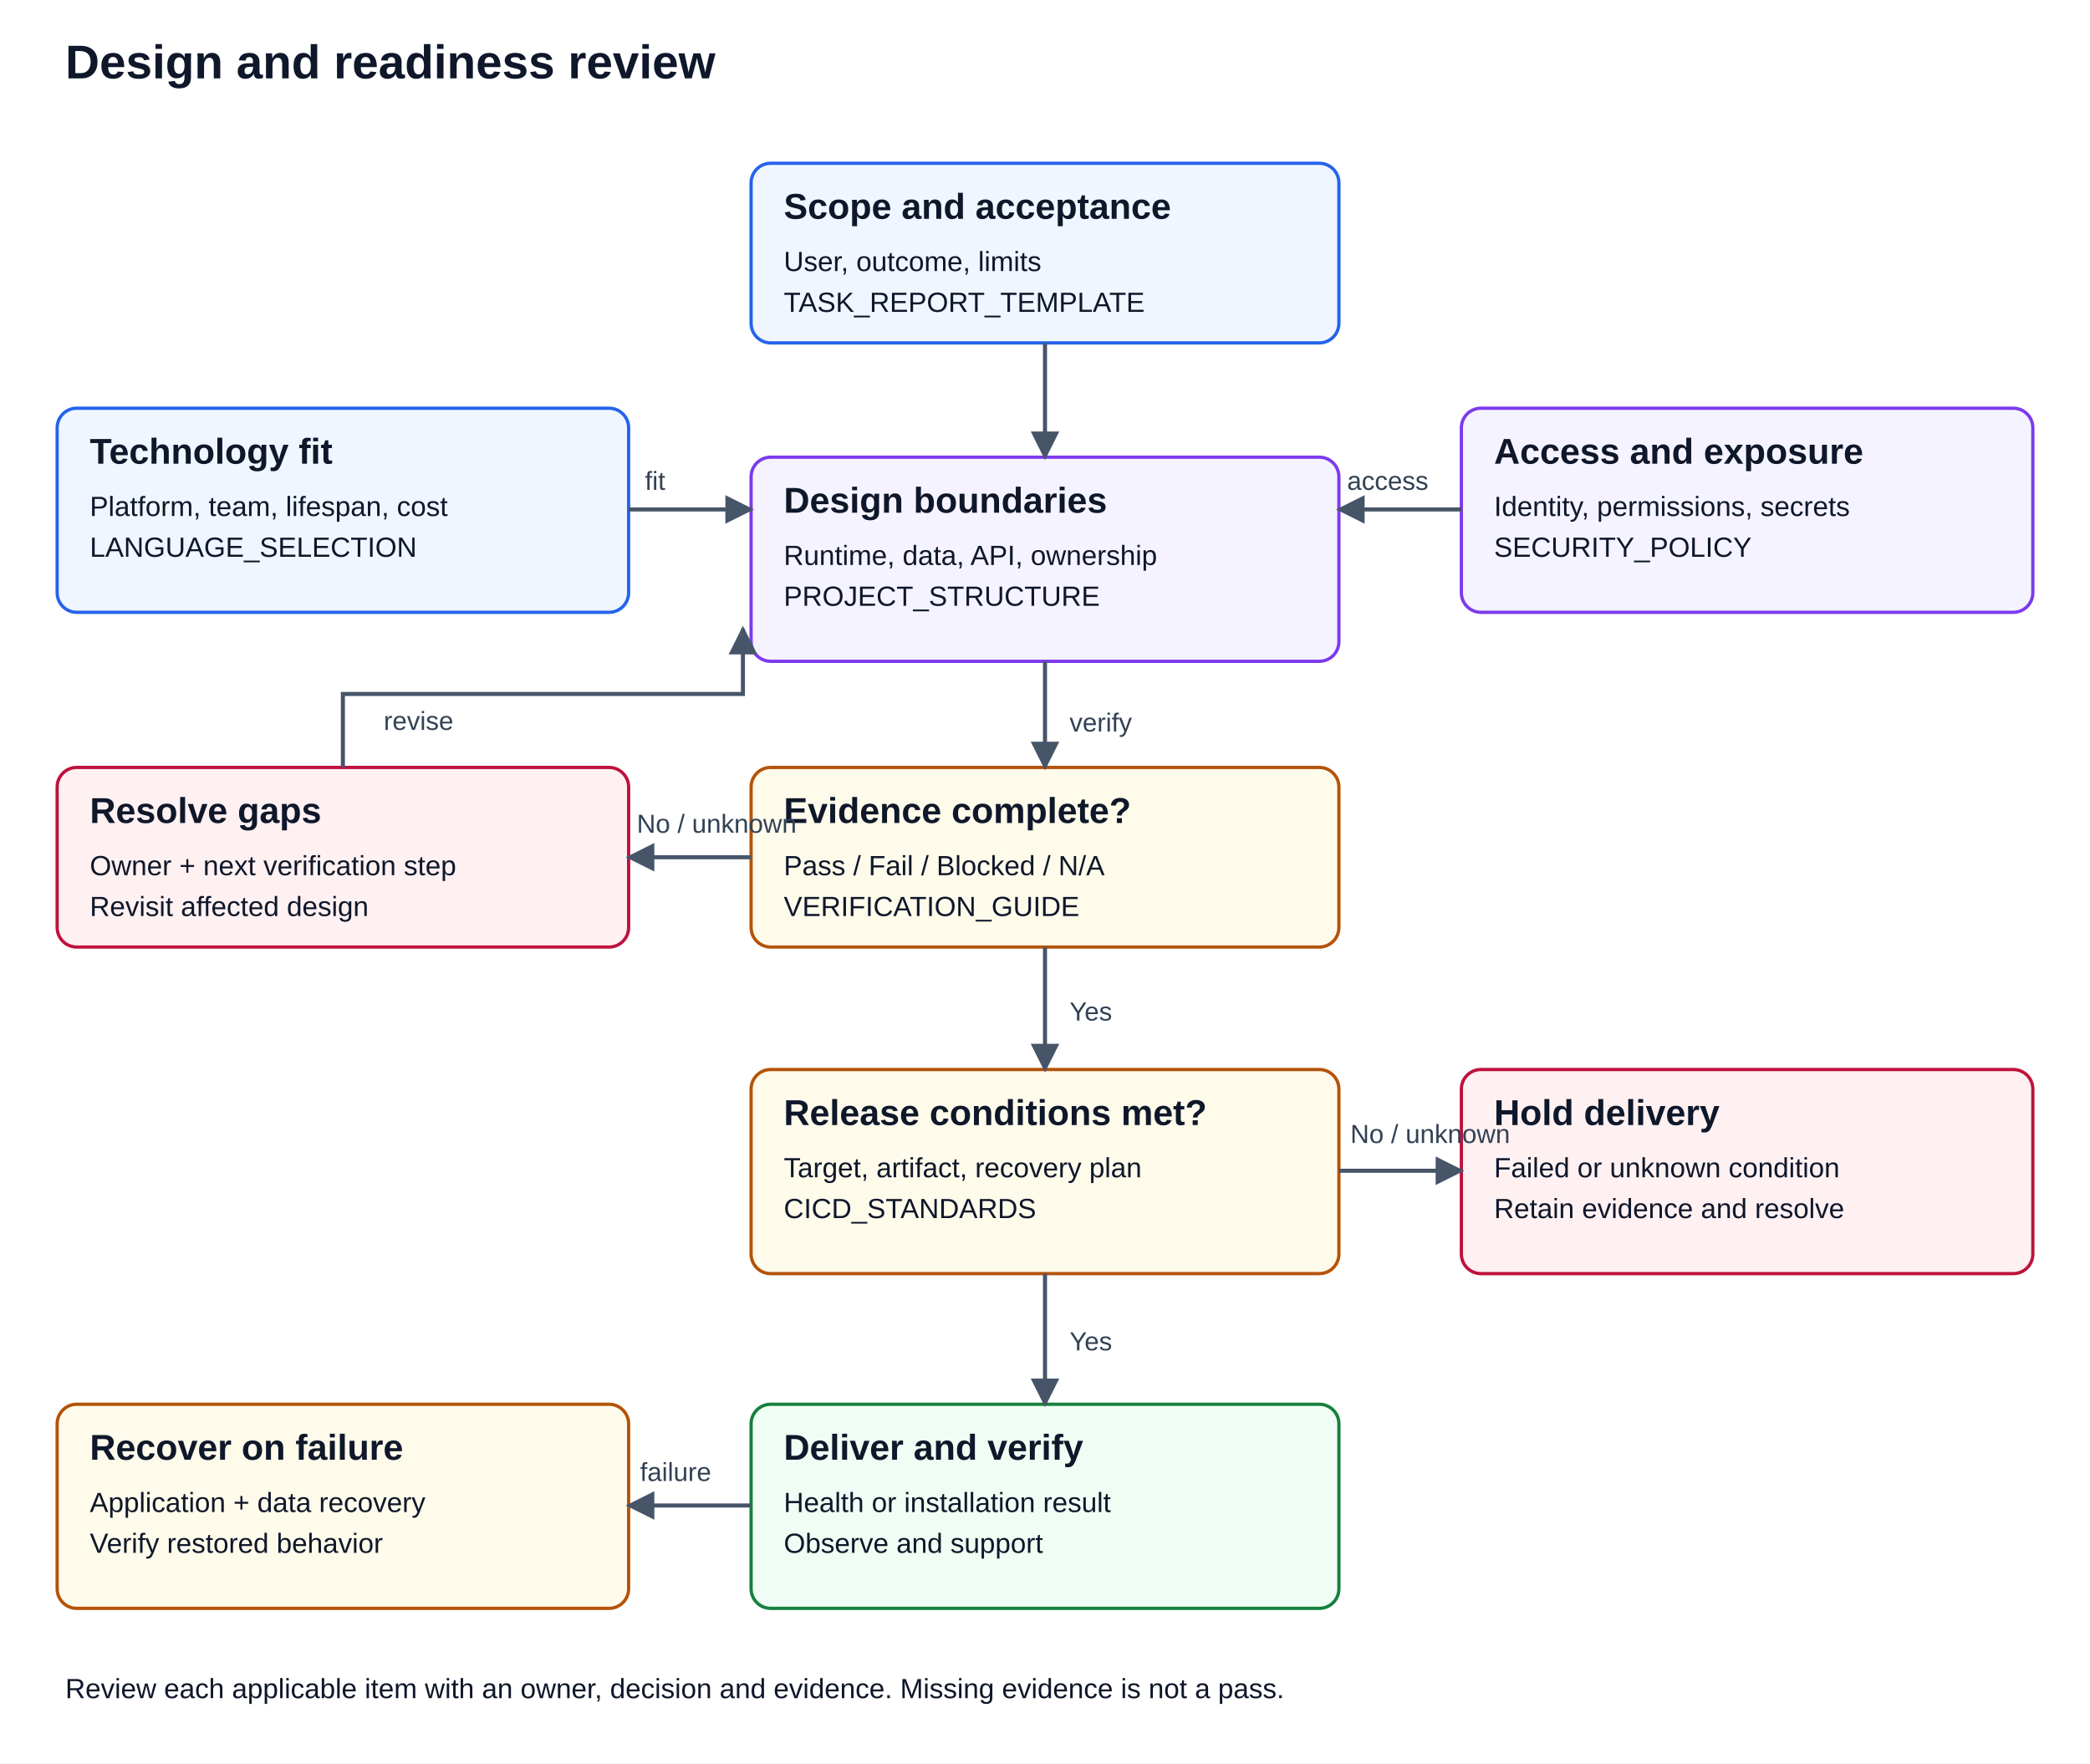
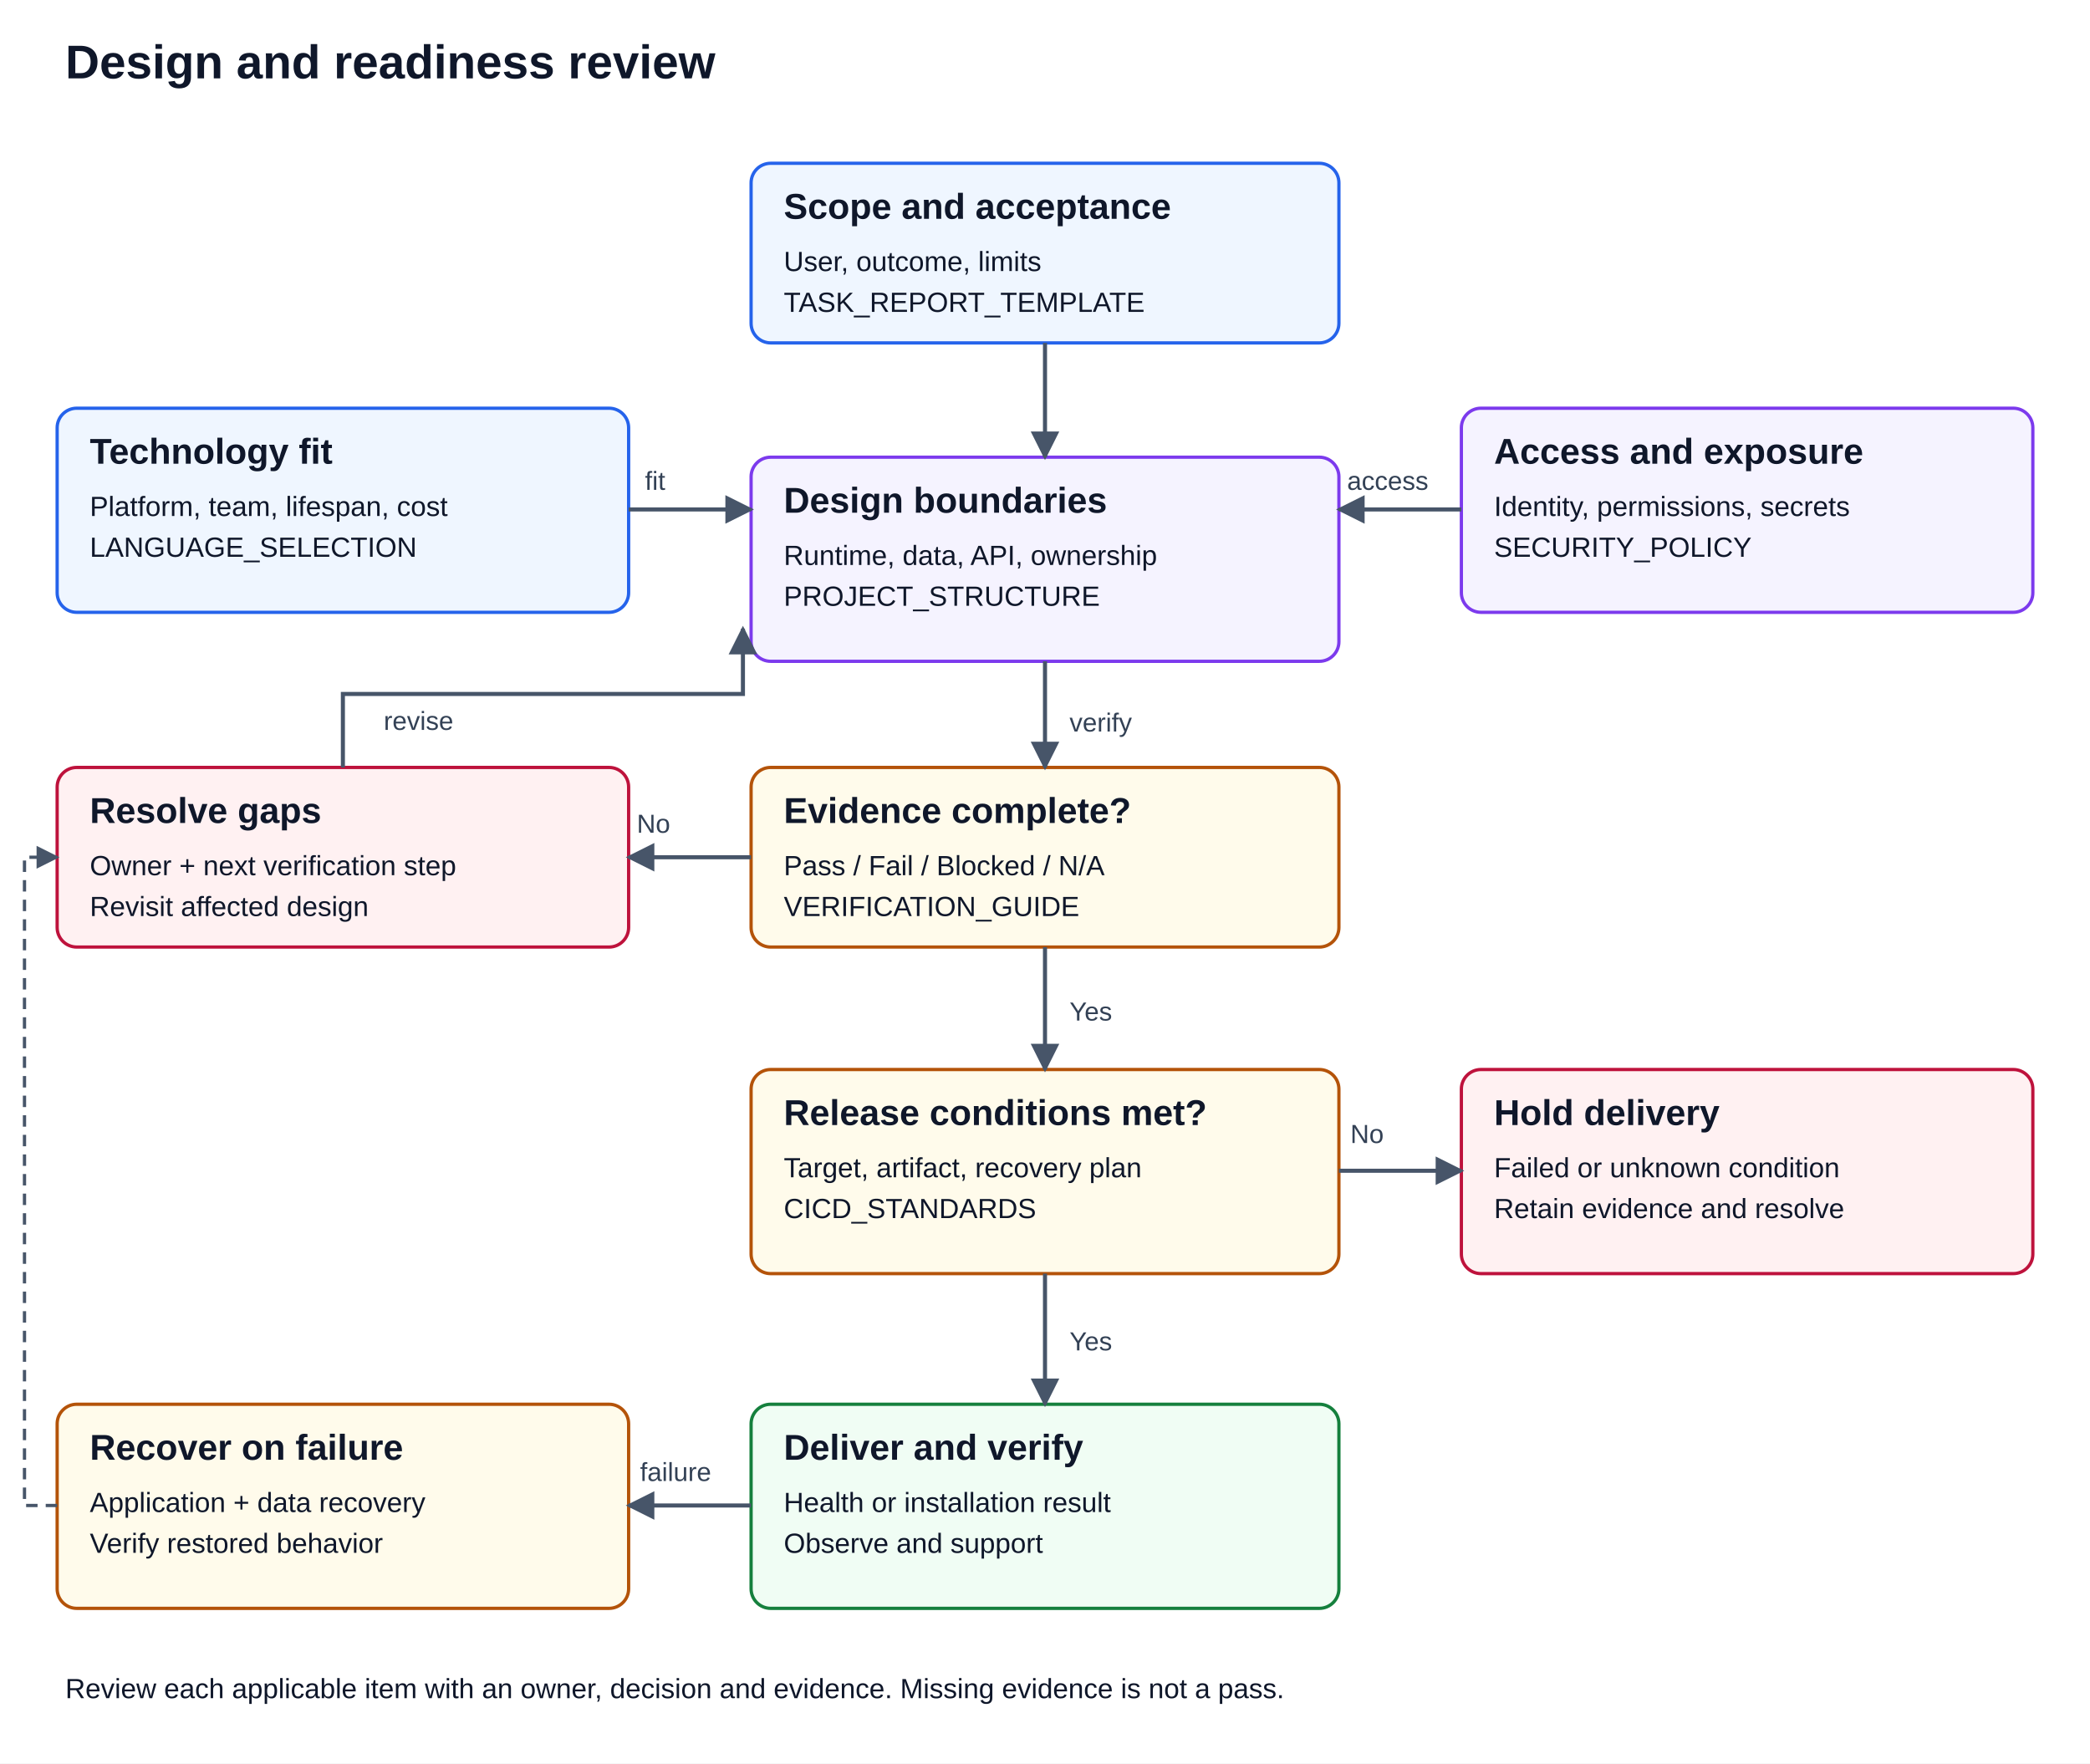
<svg xmlns="http://www.w3.org/2000/svg" width="1280" height="1080" viewBox="0 0 1280 1080" role="img" aria-labelledby="title desc">
  <defs>
    <marker id="arrow" viewBox="0 0 10 10" refX="9" refY="5" markerWidth="7" markerHeight="7" orient="auto-start-reverse">
      <path d="M 0 0 L 10 5 L 0 10 z" fill="#475569" />
    </marker>
  </defs>
  <rect width="1280" height="1080" fill="#ffffff" />
  <g font-family="Arial, Helvetica, sans-serif" fill="#0f172a">
    <text x="40" y="48" font-size="29" font-weight="700">Design and readiness review</text>
    <rect x="460" y="100" width="360" height="110" rx="12" fill="#eff6ff" stroke="#2563eb" stroke-width="2" />
    <text x="480" y="134" font-size="22" font-weight="700">Scope and acceptance</text>
    <text x="480" y="166" font-size="17">User, outcome, limits</text>
    <text x="480" y="191" font-size="17">TASK_REPORT_TEMPLATE</text>
    <rect x="35" y="250" width="350" height="125" rx="12" fill="#eff6ff" stroke="#2563eb" stroke-width="2" />
    <text x="55" y="284" font-size="22" font-weight="700">Technology fit</text>
    <text x="55" y="316" font-size="17">Platform, team, lifespan, cost</text>
    <text x="55" y="341" font-size="17">LANGUAGE_SELECTION</text>
    <rect x="460" y="280" width="360" height="125" rx="12" fill="#f5f3ff" stroke="#7c3aed" stroke-width="2" />
    <text x="480" y="314" font-size="22" font-weight="700">Design boundaries</text>
    <text x="480" y="346" font-size="17">Runtime, data, API, ownership</text>
    <text x="480" y="371" font-size="17">PROJECT_STRUCTURE</text>
    <rect x="895" y="250" width="350" height="125" rx="12" fill="#f5f3ff" stroke="#7c3aed" stroke-width="2" />
    <text x="915" y="284" font-size="22" font-weight="700">Access and exposure</text>
    <text x="915" y="316" font-size="17">Identity, permissions, secrets</text>
    <text x="915" y="341" font-size="17">SECURITY_POLICY</text>
    <rect x="460" y="470" width="360" height="110" rx="12" fill="#fffbeb" stroke="#b45309" stroke-width="2" />
    <text x="480" y="504" font-size="22" font-weight="700">Evidence complete?</text>
    <text x="480" y="536" font-size="17">Pass / Fail / Blocked / N/A</text>
    <text x="480" y="561" font-size="17">VERIFICATION_GUIDE</text>
    <rect x="35" y="470" width="350" height="110" rx="12" fill="#fff1f2" stroke="#be123c" stroke-width="2" />
    <text x="55" y="504" font-size="22" font-weight="700">Resolve gaps</text>
    <text x="55" y="536" font-size="17">Owner + next verification step</text>
    <text x="55" y="561" font-size="17">Revisit affected design</text>
    <rect x="460" y="655" width="360" height="125" rx="12" fill="#fffbeb" stroke="#b45309" stroke-width="2" />
    <text x="480" y="689" font-size="22" font-weight="700">Release conditions met?</text>
    <text x="480" y="721" font-size="17">Target, artifact, recovery plan</text>
    <text x="480" y="746" font-size="17">CICD_STANDARDS</text>
    <rect x="895" y="655" width="350" height="125" rx="12" fill="#fff1f2" stroke="#be123c" stroke-width="2" />
    <text x="915" y="689" font-size="22" font-weight="700">Hold delivery</text>
    <text x="915" y="721" font-size="17">Failed or unknown condition</text>
    <text x="915" y="746" font-size="17">Retain evidence and resolve</text>
    <rect x="460" y="860" width="360" height="125" rx="12" fill="#f0fdf4" stroke="#15803d" stroke-width="2" />
    <text x="480" y="894" font-size="22" font-weight="700">Deliver and verify</text>
    <text x="480" y="926" font-size="17">Health or installation result</text>
    <text x="480" y="951" font-size="17">Observe and support</text>
    <rect x="35" y="860" width="350" height="125" rx="12" fill="#fffbeb" stroke="#b45309" stroke-width="2" />
    <text x="55" y="894" font-size="22" font-weight="700">Recover on failure</text>
    <text x="55" y="926" font-size="17">Application + data recovery</text>
    <text x="55" y="951" font-size="17">Verify restored behavior</text>
    <path d="M640 210 V280" fill="none" stroke="#475569" stroke-width="2.5" marker-end="url(#arrow)" />
    <path d="M385 312 H460" fill="none" stroke="#475569" stroke-width="2.5" marker-end="url(#arrow)" />
    <text x="395" y="300" font-size="16" fill="#334155">fit</text>
    <path d="M895 312 H820" fill="none" stroke="#475569" stroke-width="2.5" marker-end="url(#arrow)" />
    <text x="825" y="300" font-size="16" fill="#334155">access</text>
    <path d="M640 405 V470" fill="none" stroke="#475569" stroke-width="2.5" marker-end="url(#arrow)" />
    <text x="655" y="448" font-size="16" fill="#334155">verify</text>
    <path d="M460 525 H385" fill="none" stroke="#475569" stroke-width="2.5" marker-end="url(#arrow)" />
-     <text x="390" y="510" font-size="16" fill="#334155">No / unknown</text>
+     <text x="390" y="510" font-size="16" fill="#334155">No</text>
    <path d="M210 470 V425 H455 V385" fill="none" stroke="#475569" stroke-width="2.5" marker-end="url(#arrow)" />
    <text x="235" y="447" font-size="16" fill="#334155">revise</text>
    <path d="M640 580 V655" fill="none" stroke="#475569" stroke-width="2.5" marker-end="url(#arrow)" />
    <text x="655" y="625" font-size="16" fill="#334155">Yes</text>
    <path d="M820 717 H895" fill="none" stroke="#475569" stroke-width="2.5" marker-end="url(#arrow)" />
-     <text x="827" y="700" font-size="16" fill="#334155">No / unknown</text>
+     <text x="827" y="700" font-size="16" fill="#334155">No</text>
    <path d="M640 780 V860" fill="none" stroke="#475569" stroke-width="2.5" marker-end="url(#arrow)" />
    <text x="655" y="827" font-size="16" fill="#334155">Yes</text>
    <path d="M460 922 H385" fill="none" stroke="#475569" stroke-width="2.5" marker-end="url(#arrow)" />
    <text x="392" y="907" font-size="16" fill="#334155">failure</text>
+     <path d="M35 922 H15 V525 H35" fill="none" stroke="#475569" stroke-width="2" stroke-dasharray="7 5" marker-end="url(#arrow)" />
    <text x="40" y="1040" font-size="17">Review each applicable item with an owner, decision and evidence. Missing evidence is not a pass.</text>
  </g>
</svg>
